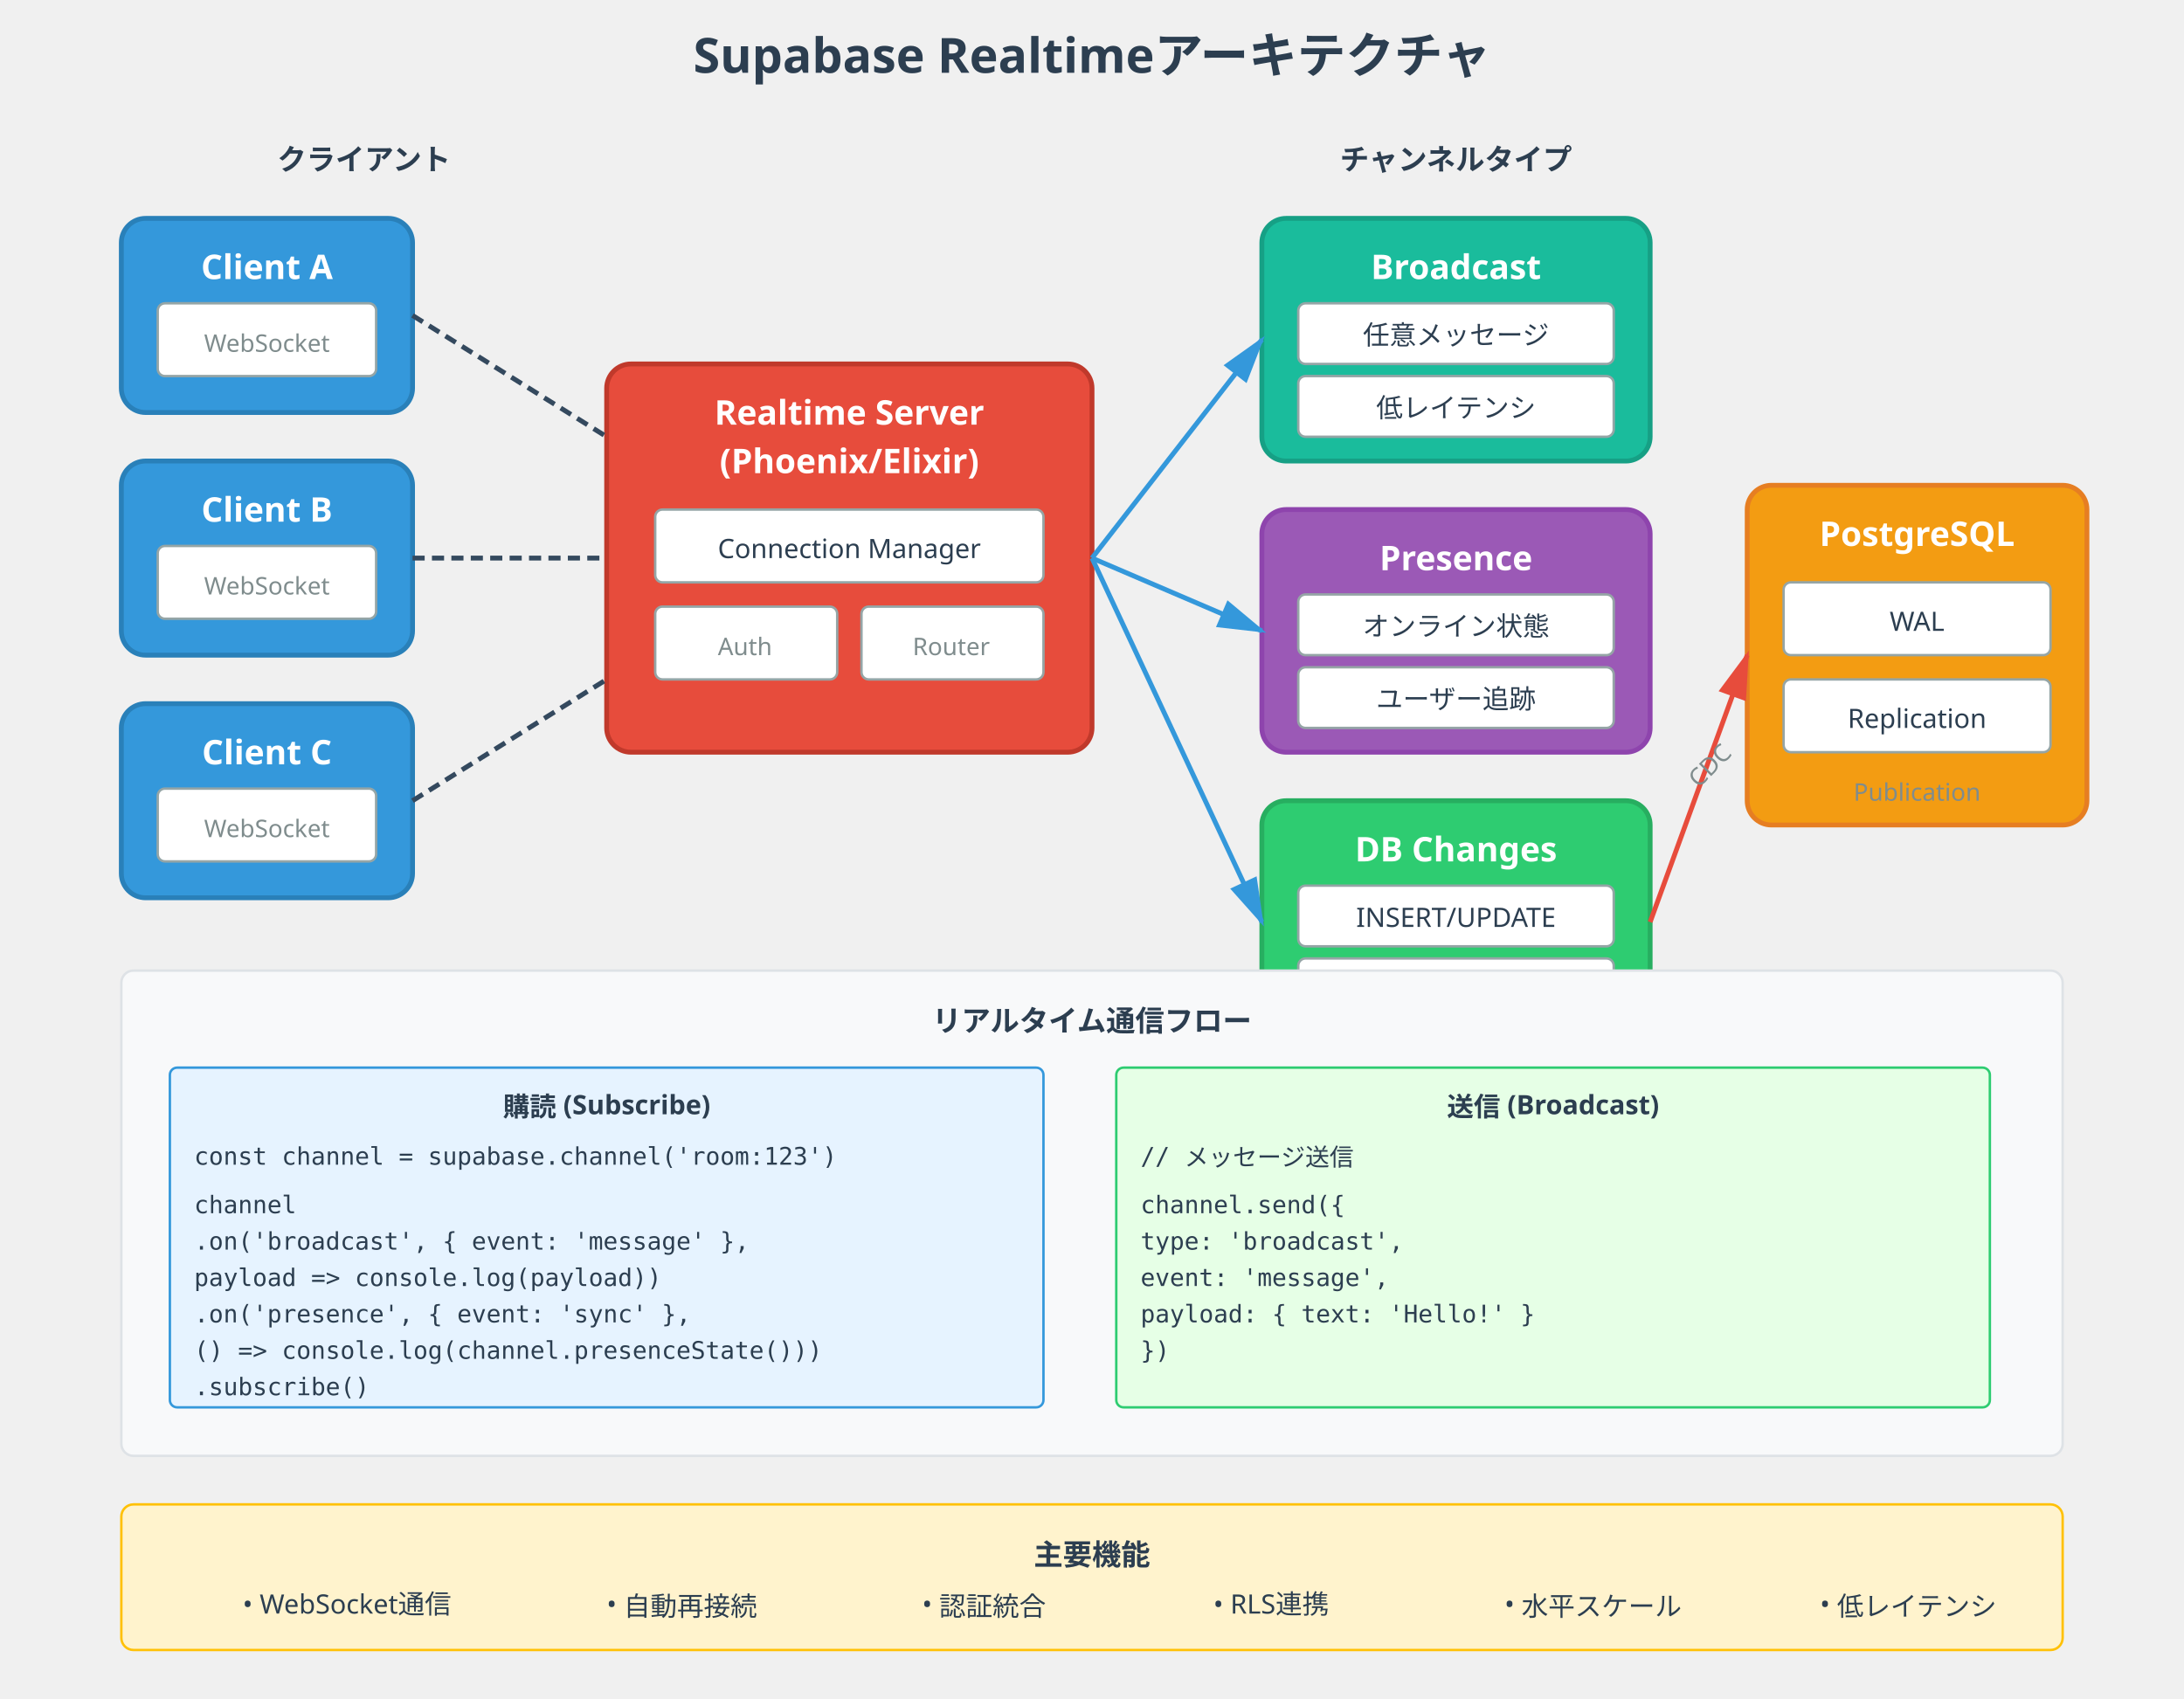
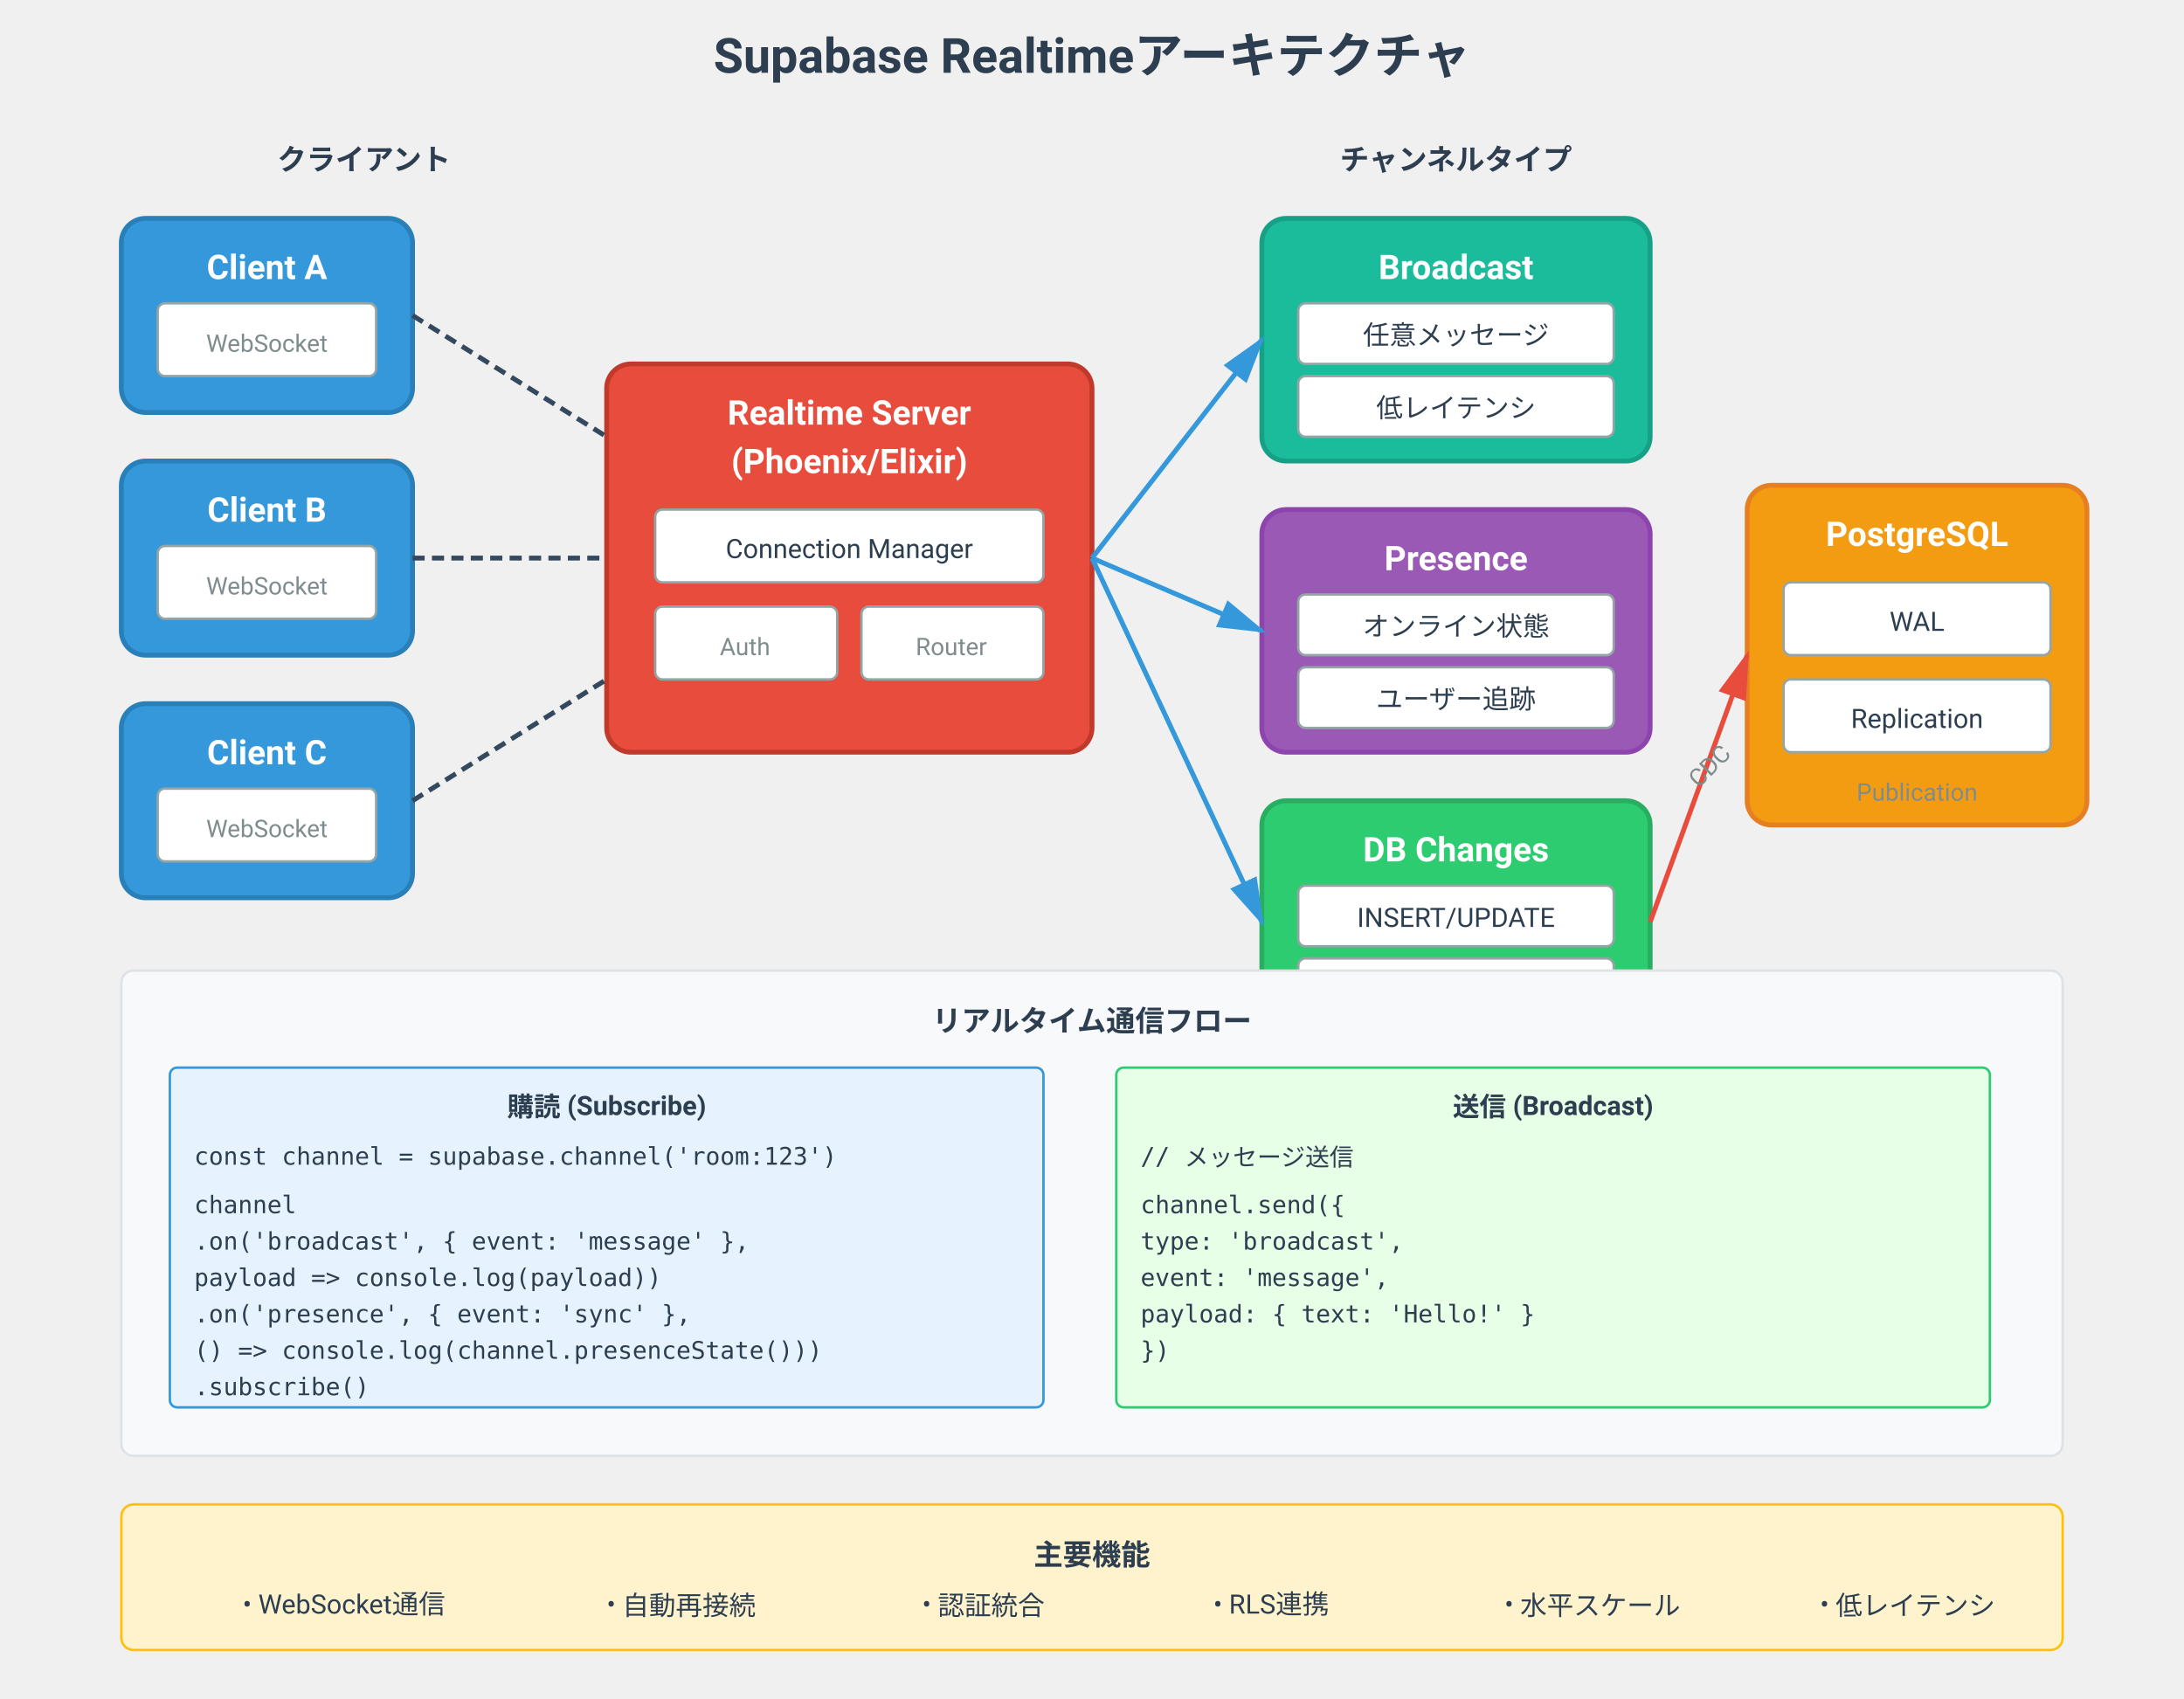
<svg xmlns="http://www.w3.org/2000/svg" width="900" height="700" viewBox="0 0 900 700">
  <defs>
    <style>
-       .title { font-family: 'Noto Sans JP', sans-serif; font-size: 20px; font-weight: bold; fill: #2c3e50; }
-       .component-title { font-family: 'Noto Sans JP', sans-serif; font-size: 14px; font-weight: bold; fill: #fff; }
-       .feature-title { font-family: 'Noto Sans JP', sans-serif; font-size: 12px; font-weight: bold; fill: #2c3e50; }
-       .text-content { font-family: 'Noto Sans JP', sans-serif; font-size: 11px; fill: #2c3e50; }
-       .small-text { font-family: 'Noto Sans JP', sans-serif; font-size: 10px; fill: #7f8c8d; }
-       .code-text { font-family: "Monaco", "Menlo", "Ubuntu Mono", "Consolas", "source-code-pro", monospace; font-size: 10px; fill: #2c3e50; }
+       .title { font-family: -apple-system, BlinkMacSystemFont, 'Segoe UI', Roboto, 'Helvetica Neue', Arial, 'Noto Sans', sans-serif, 'Apple Color Emoji', 'Segoe UI Emoji', 'Segoe UI Symbol', 'Noto Color Emoji'; font-size: 20px; font-weight: bold; fill: #2c3e50; }
+       .component-title { font-family: -apple-system, BlinkMacSystemFont, 'Segoe UI', Roboto, 'Helvetica Neue', Arial, 'Noto Sans', sans-serif, 'Apple Color Emoji', 'Segoe UI Emoji', 'Segoe UI Symbol', 'Noto Color Emoji'; font-size: 14px; font-weight: bold; fill: #fff; }
+       .feature-title { font-family: -apple-system, BlinkMacSystemFont, 'Segoe UI', Roboto, 'Helvetica Neue', Arial, 'Noto Sans', sans-serif, 'Apple Color Emoji', 'Segoe UI Emoji', 'Segoe UI Symbol', 'Noto Color Emoji'; font-size: 12px; font-weight: bold; fill: #2c3e50; }
+       .text-content { font-family: -apple-system, BlinkMacSystemFont, 'Segoe UI', Roboto, 'Helvetica Neue', Arial, 'Noto Sans', sans-serif, 'Apple Color Emoji', 'Segoe UI Emoji', 'Segoe UI Symbol', 'Noto Color Emoji'; font-size: 11px; fill: #2c3e50; }
+       .small-text { font-family: -apple-system, BlinkMacSystemFont, 'Segoe UI', Roboto, 'Helvetica Neue', Arial, 'Noto Sans', sans-serif, 'Apple Color Emoji', 'Segoe UI Emoji', 'Segoe UI Symbol', 'Noto Color Emoji'; font-size: 10px; fill: #7f8c8d; }
+       .code-text { font-family: 'Monaco', 'Menlo', 'Ubuntu Mono', 'Consolas', 'source-code-pro', monospace; font-size: 10px; fill: #2c3e50; }
      .client-box { fill: #3498db; stroke: #2980b9; stroke-width: 2; }
      .server-box { fill: #e74c3c; stroke: #c0392b; stroke-width: 2; }
      .channel-box { fill: #2ecc71; stroke: #27ae60; stroke-width: 2; }
      .database-box { fill: #f39c12; stroke: #e67e22; stroke-width: 2; }
      .presence-box { fill: #9b59b6; stroke: #8e44ad; stroke-width: 2; }
      .broadcast-box { fill: #1abc9c; stroke: #16a085; stroke-width: 2; }
      .component { fill: #fff; stroke: #95a5a6; stroke-width: 1; }
      .websocket-line { stroke: #34495e; stroke-width: 2; stroke-dasharray: 5,3; fill: none; }
      .data-flow { stroke: #3498db; stroke-width: 2; fill: none; marker-end: url(#arrowhead-blue); }
      .event-flow { stroke: #e74c3c; stroke-width: 2; fill: none; marker-end: url(#arrowhead-red); }
    </style>
    <marker id="arrowhead-blue" markerWidth="10" markerHeight="10" refX="9" refY="3" orient="auto">
      <polygon points="0 0, 10 3, 0 6" fill="#3498db" />
    </marker>
    <marker id="arrowhead-red" markerWidth="10" markerHeight="10" refX="9" refY="3" orient="auto">
      <polygon points="0 0, 10 3, 0 6" fill="#e74c3c" />
    </marker>
  </defs>
  <text x="450" y="30" class="title" text-anchor="middle">Supabase Realtimeアーキテクチャ</text>
  <g id="clients">
    <text x="150" y="70" class="feature-title" text-anchor="middle">クライアント</text>
    <rect x="50" y="90" width="120" height="80" class="client-box" rx="10" />
    <text x="110" y="115" class="component-title" text-anchor="middle">Client A</text>
    <rect x="65" y="125" width="90" height="30" class="component" rx="3" />
    <text x="110" y="145" class="small-text" text-anchor="middle">WebSocket</text>
    <rect x="50" y="190" width="120" height="80" class="client-box" rx="10" />
    <text x="110" y="215" class="component-title" text-anchor="middle">Client B</text>
    <rect x="65" y="225" width="90" height="30" class="component" rx="3" />
    <text x="110" y="245" class="small-text" text-anchor="middle">WebSocket</text>
    <rect x="50" y="290" width="120" height="80" class="client-box" rx="10" />
    <text x="110" y="315" class="component-title" text-anchor="middle">Client C</text>
    <rect x="65" y="325" width="90" height="30" class="component" rx="3" />
    <text x="110" y="345" class="small-text" text-anchor="middle">WebSocket</text>
  </g>
  <g id="realtime-server">
    <rect x="250" y="150" width="200" height="160" class="server-box" rx="10" />
    <text x="350" y="175" class="component-title" text-anchor="middle">Realtime Server</text>
    <text x="350" y="195" class="component-title" text-anchor="middle">(Phoenix/Elixir)</text>
    <rect x="270" y="210" width="160" height="30" class="component" rx="3" />
    <text x="350" y="230" class="text-content" text-anchor="middle">Connection Manager</text>
    <rect x="270" y="250" width="75" height="30" class="component" rx="3" />
    <text x="307" y="270" class="small-text" text-anchor="middle">Auth</text>
    <rect x="355" y="250" width="75" height="30" class="component" rx="3" />
    <text x="392" y="270" class="small-text" text-anchor="middle">Router</text>
  </g>
  <g id="channels">
    <text x="600" y="70" class="feature-title" text-anchor="middle">チャンネルタイプ</text>
    <rect x="520" y="90" width="160" height="100" class="broadcast-box" rx="10" />
    <text x="600" y="115" class="component-title" text-anchor="middle">Broadcast</text>
    <rect x="535" y="125" width="130" height="25" class="component" rx="3" />
    <text x="600" y="142" class="text-content" text-anchor="middle">任意メッセージ</text>
    <rect x="535" y="155" width="130" height="25" class="component" rx="3" />
    <text x="600" y="172" class="text-content" text-anchor="middle">低レイテンシ</text>
    <rect x="520" y="210" width="160" height="100" class="presence-box" rx="10" />
    <text x="600" y="235" class="component-title" text-anchor="middle">Presence</text>
    <rect x="535" y="245" width="130" height="25" class="component" rx="3" />
    <text x="600" y="262" class="text-content" text-anchor="middle">オンライン状態</text>
    <rect x="535" y="275" width="130" height="25" class="component" rx="3" />
    <text x="600" y="292" class="text-content" text-anchor="middle">ユーザー追跡</text>
    <rect x="520" y="330" width="160" height="100" class="channel-box" rx="10" />
    <text x="600" y="355" class="component-title" text-anchor="middle">DB Changes</text>
    <rect x="535" y="365" width="130" height="25" class="component" rx="3" />
    <text x="600" y="382" class="text-content" text-anchor="middle">INSERT/UPDATE</text>
    <rect x="535" y="395" width="130" height="25" class="component" rx="3" />
    <text x="600" y="412" class="text-content" text-anchor="middle">DELETE</text>
  </g>
  <g id="database">
    <rect x="720" y="200" width="140" height="140" class="database-box" rx="10" />
    <text x="790" y="225" class="component-title" text-anchor="middle">PostgreSQL</text>
    <rect x="735" y="240" width="110" height="30" class="component" rx="3" />
    <text x="790" y="260" class="text-content" text-anchor="middle">WAL</text>
    <rect x="735" y="280" width="110" height="30" class="component" rx="3" />
    <text x="790" y="300" class="text-content" text-anchor="middle">Replication</text>
    <text x="790" y="330" class="small-text" text-anchor="middle">Publication</text>
  </g>
  <path d="M 170 130 L 250 180" class="websocket-line" />
  <path d="M 170 230 L 250 230" class="websocket-line" />
  <path d="M 170 330 L 250 280" class="websocket-line" />
  <path d="M 450 230 L 520 140" class="data-flow" />
  <path d="M 450 230 L 520 260" class="data-flow" />
  <path d="M 450 230 L 520 380" class="data-flow" />
  <path d="M 680 380 L 720 270" class="event-flow" />
  <text x="700" y="325" class="small-text" transform="rotate(-45 700 325)">CDC</text>
  <g id="flow-description">
    <rect x="50" y="400" width="800" height="200" fill="#f8f9fa" stroke="#dee2e6" stroke-width="1" rx="5" />
    <text x="450" y="425" class="feature-title" text-anchor="middle">リアルタイム通信フロー</text>
    <rect x="70" y="440" width="360" height="140" fill="#e6f3ff" stroke="#3498db" stroke-width="1" rx="3" />
    <text x="250" y="460" class="text-content" text-anchor="middle" font-weight="bold">購読 (Subscribe)</text>
    <text x="80" y="480" class="code-text">const channel = supabase.channel('room:123')</text>
    <text x="80" y="500" class="code-text">channel</text>
    <text x="80" y="515" class="code-text">  .on('broadcast', { event: 'message' },</text>
    <text x="80" y="530" class="code-text">    payload =&gt; console.log(payload))</text>
    <text x="80" y="545" class="code-text">  .on('presence', { event: 'sync' },</text>
    <text x="80" y="560" class="code-text">    () =&gt; console.log(channel.presenceState()))</text>
    <text x="80" y="575" class="code-text">  .subscribe()</text>
    <rect x="460" y="440" width="360" height="140" fill="#e6ffe6" stroke="#2ecc71" stroke-width="1" rx="3" />
    <text x="640" y="460" class="text-content" text-anchor="middle" font-weight="bold">送信 (Broadcast)</text>
    <text x="470" y="480" class="code-text">// メッセージ送信</text>
    <text x="470" y="500" class="code-text">channel.send({</text>
    <text x="470" y="515" class="code-text">  type: 'broadcast',</text>
    <text x="470" y="530" class="code-text">  event: 'message',</text>
    <text x="470" y="545" class="code-text">  payload: { text: 'Hello!' }</text>
    <text x="470" y="560" class="code-text">})</text>
  </g>
  <g id="features">
    <rect x="50" y="620" width="800" height="60" fill="#fff3cd" stroke="#ffc107" stroke-width="1" rx="5" />
    <text x="450" y="645" class="feature-title" text-anchor="middle">主要機能</text>
    <text x="100" y="665" class="text-content">• WebSocket通信</text>
    <text x="250" y="665" class="text-content">• 自動再接続</text>
    <text x="380" y="665" class="text-content">• 認証統合</text>
    <text x="500" y="665" class="text-content">• RLS連携</text>
    <text x="620" y="665" class="text-content">• 水平スケール</text>
    <text x="750" y="665" class="text-content">• 低レイテンシ</text>
  </g>
</svg>
